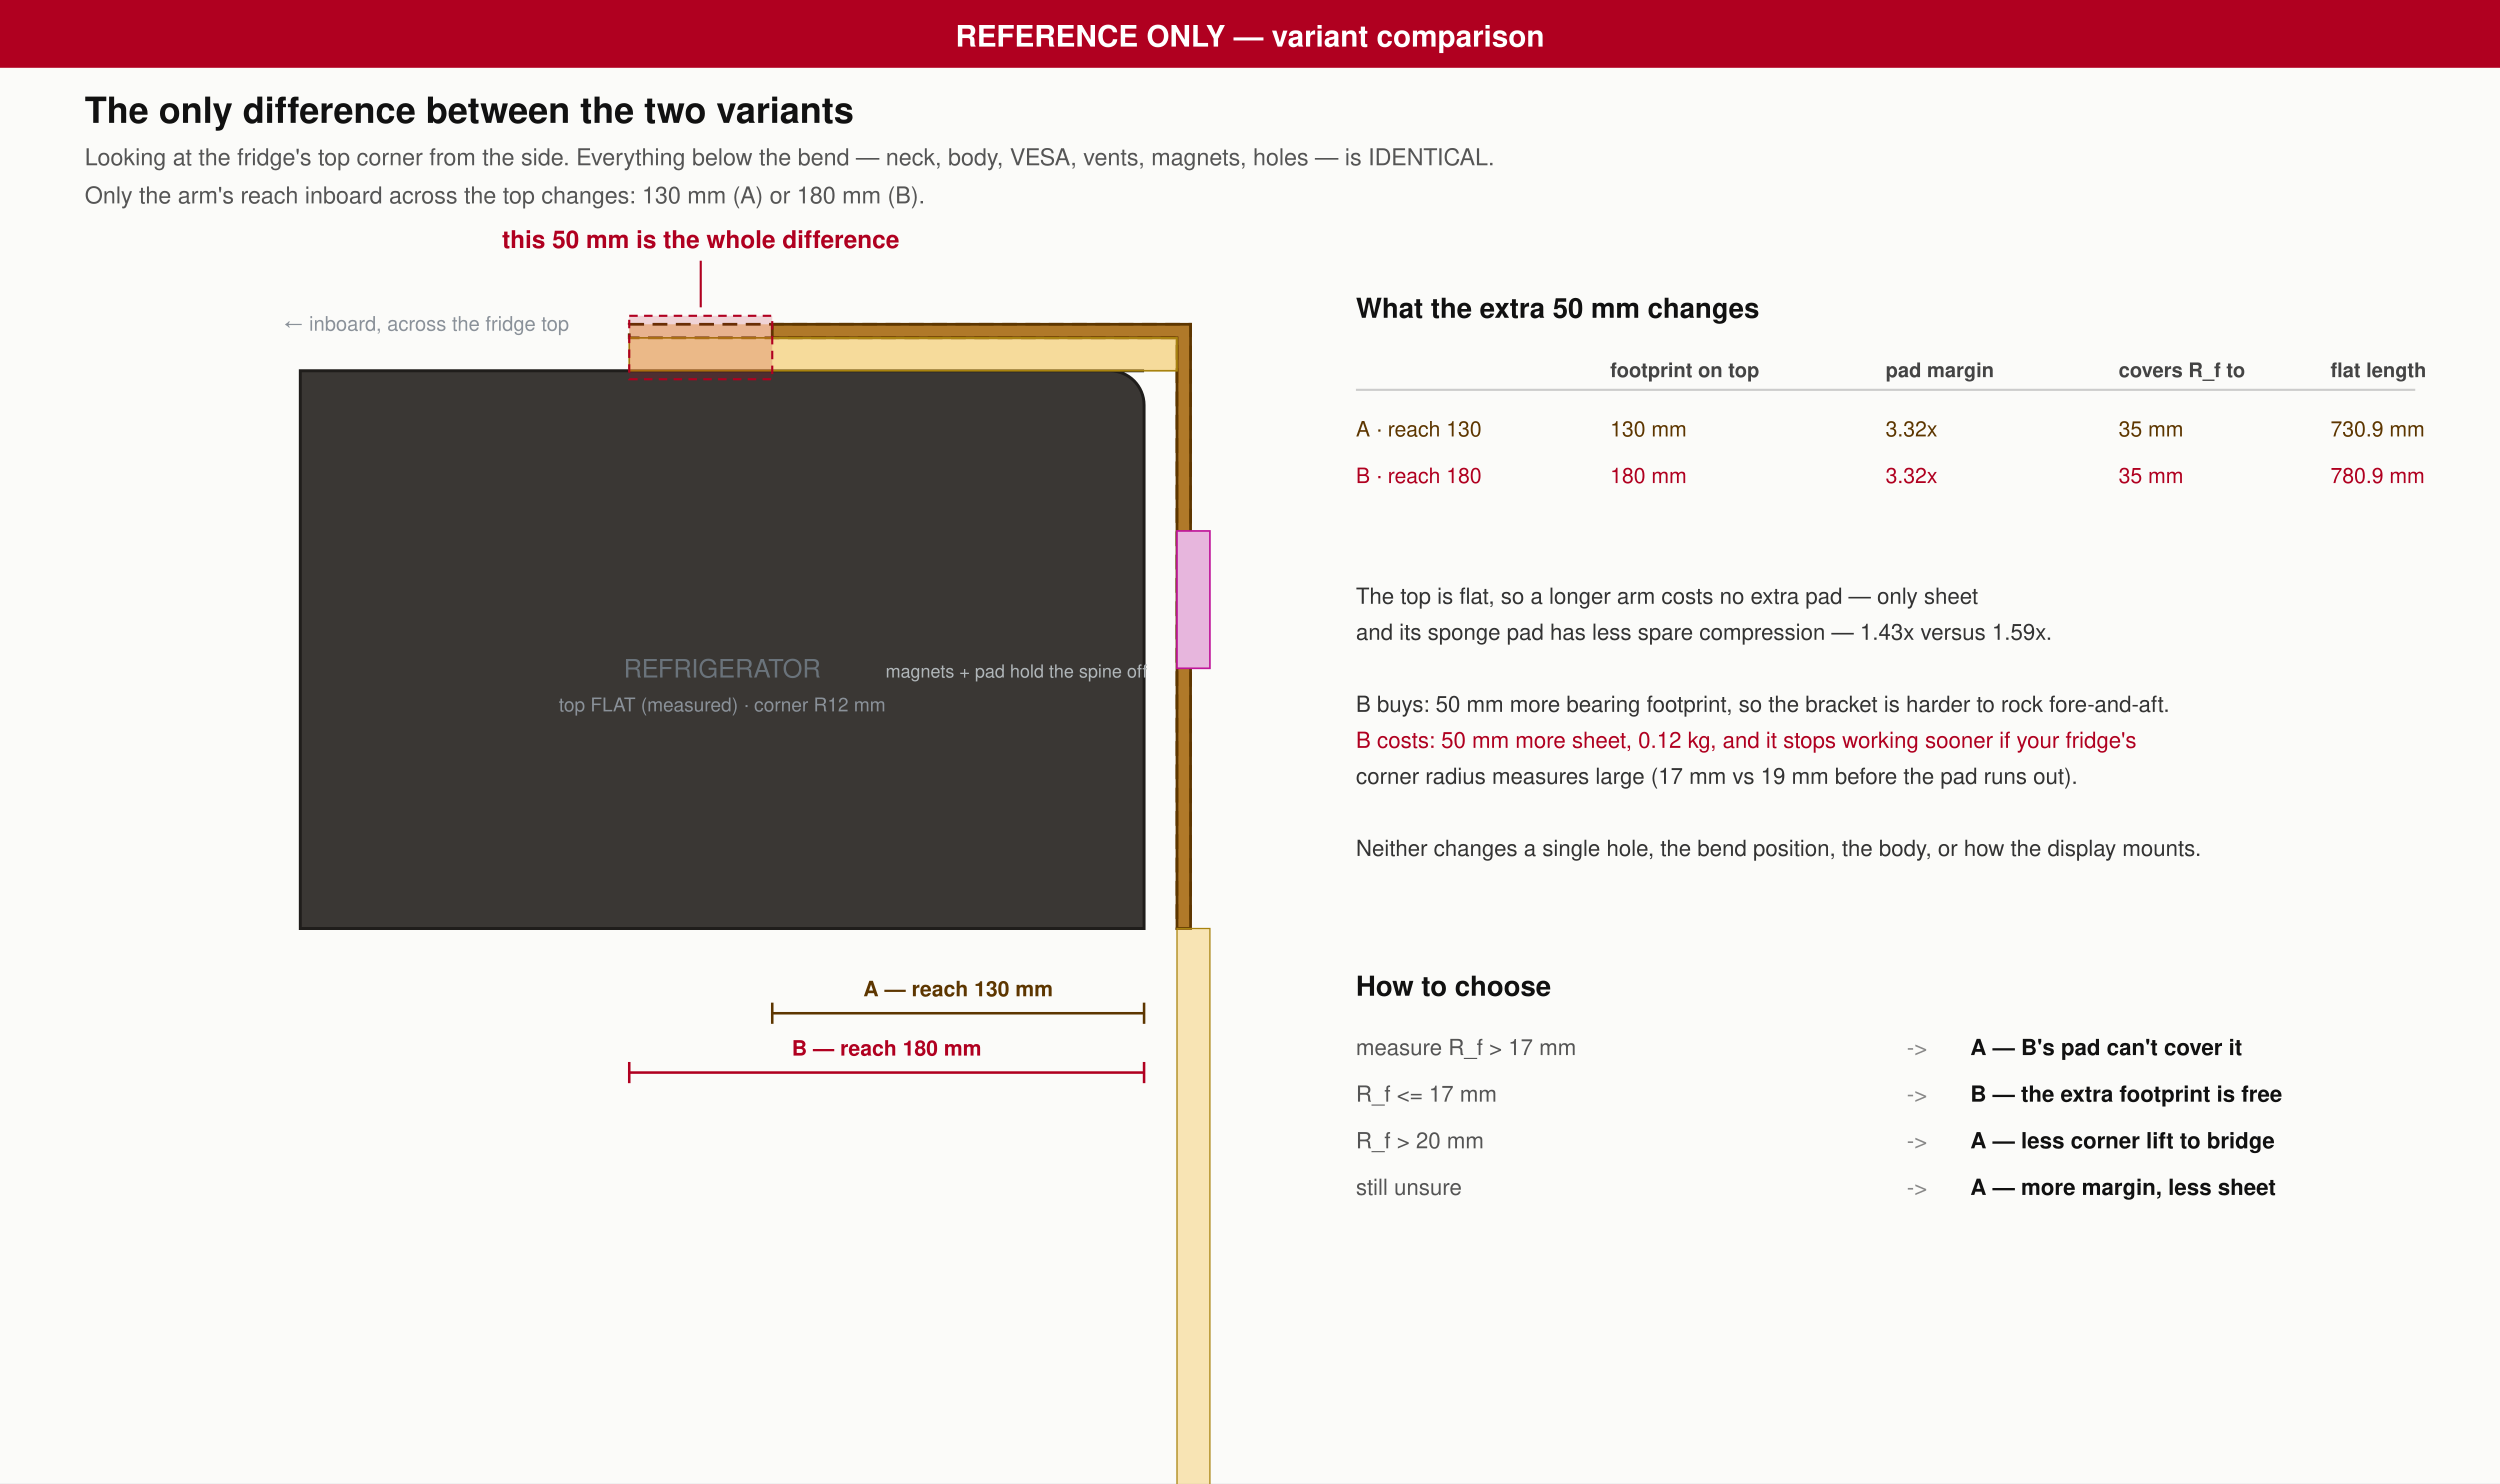
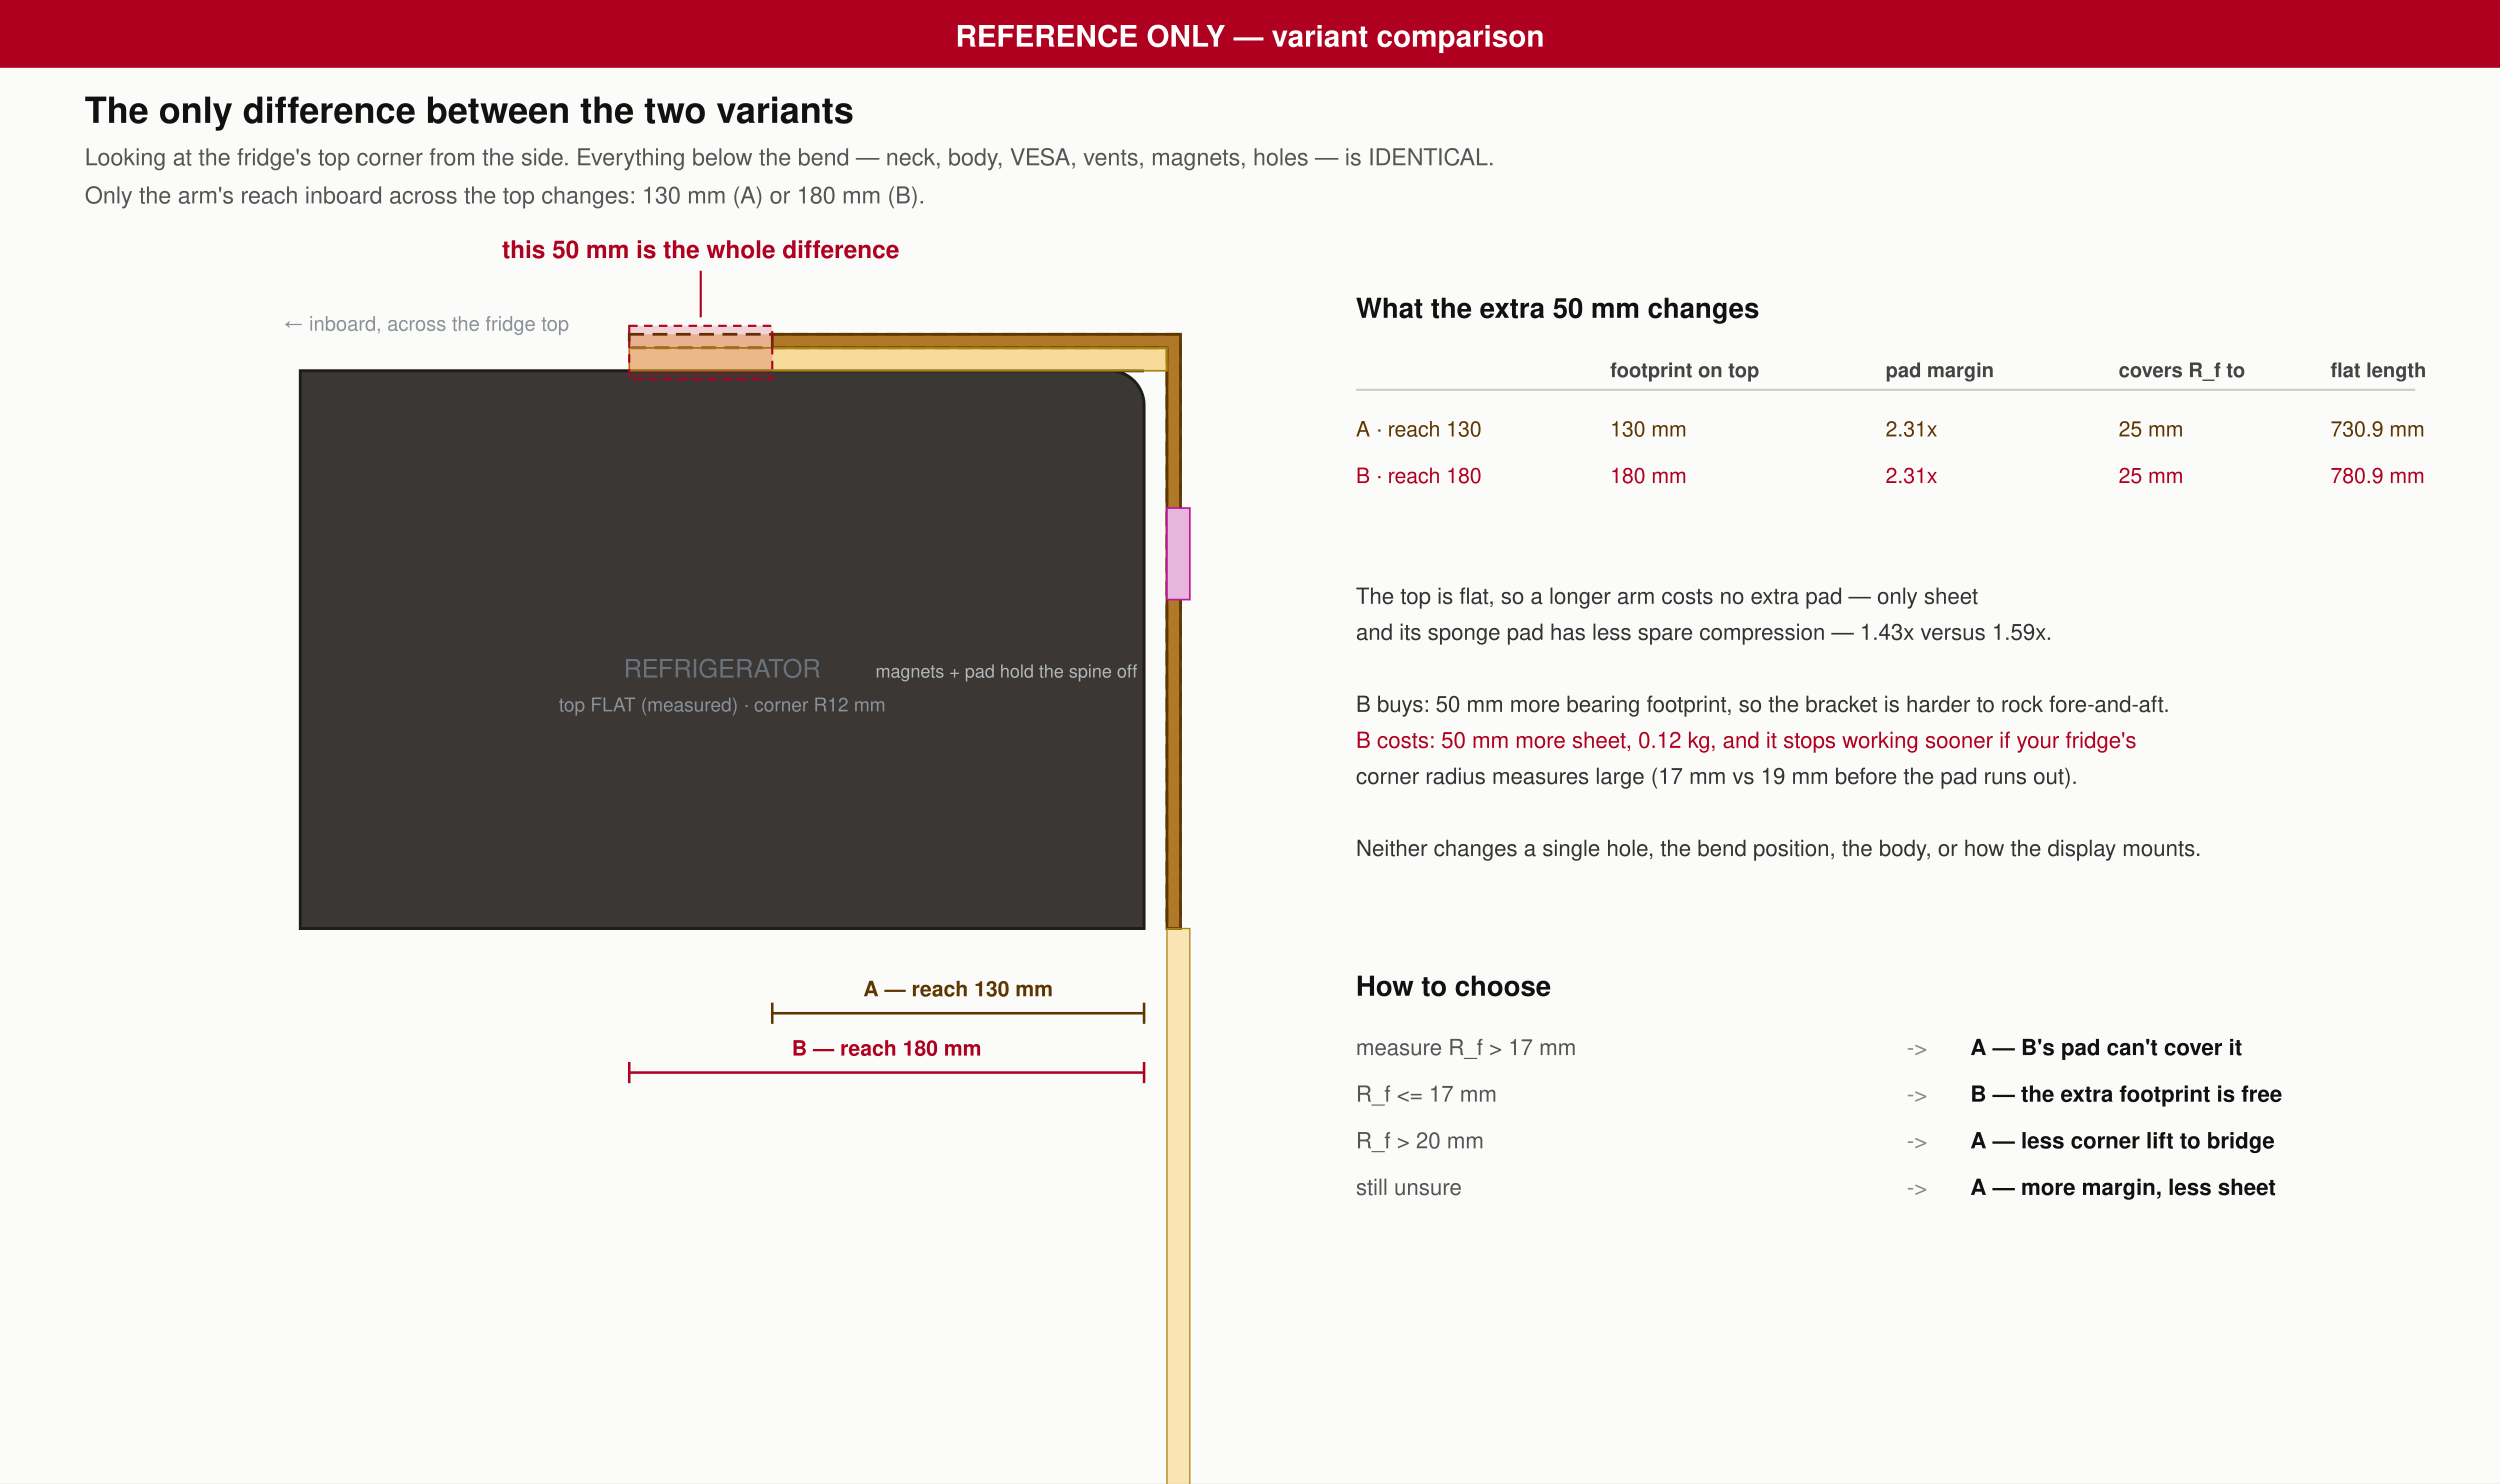
<svg xmlns="http://www.w3.org/2000/svg" width="1180" height="700" viewBox="0 0 1180 700">
  <rect width="1180" height="700" fill="#fbfbf9" />
  <rect x="0" y="0" width="1180" height="32" fill="#b00020" />
  <text x="590.00" y="22.00" font-family="Helvetica,Arial,sans-serif" font-size="14" text-anchor="middle" fill="#fff" font-weight="bold">REFERENCE ONLY — variant comparison</text>
  <text x="40.00" y="58.00" font-family="Helvetica,Arial,sans-serif" font-size="17" text-anchor="start" fill="#111" font-weight="bold">The only difference between the two variants</text>
  <text x="40.00" y="78.00" font-family="Helvetica,Arial,sans-serif" font-size="11" text-anchor="start" fill="#555" font-weight="normal">Looking at the fridge's top corner from the side. Everything below the bend — neck, body, VESA, vents, magnets, holes — is IDENTICAL.</text>
  <text x="40.00" y="96.00" font-family="Helvetica,Arial,sans-serif" font-size="11" text-anchor="start" fill="#555" font-weight="normal">Only the arm's reach inboard across the top changes: 130 mm (A) or 180 mm (B).</text>
  <path d="M 141.75 438.25 L 141.75 175.00 L 540.00,175.00 534.60,175.00 529.20,175.00 523.80,175.00 518.40,175.00 513.00,175.00 507.60,175.00 502.20,175.00 496.80,175.00 491.40,175.00 486.00,175.00 480.60,175.00 475.20,175.00 469.80,175.00 464.40,175.00 459.00,175.00 453.60,175.00 448.20,175.00 442.80,175.00 437.40,175.00 432.00,175.00 426.60,175.00 421.20,175.00 415.80,175.00 410.40,175.00 405.00,175.00 399.60,175.00 394.20,175.00 388.80,175.00 383.40,175.00 378.00,175.00 372.60,175.00 367.20,175.00 361.80,175.00 356.40,175.00 351.00,175.00 345.60,175.00 340.20,175.00 334.80,175.00 329.40,175.00 324.00,175.00 318.60,175.00 313.20,175.00 307.80,175.00 302.40,175.00 297.00,175.00 291.60,175.00 286.20,175.00 280.80,175.00 275.40,175.00 270.00,175.00 264.60,175.00 259.20,175.00 253.80,175.00 248.40,175.00 243.00,175.00 237.60,175.00 232.20,175.00 226.80,175.00 221.40,175.00 216.00,175.00 210.60,175.00 205.20,175.00 199.80,175.00 194.40,175.00 189.00,175.00 183.60,175.00 178.20,175.00 172.80,175.00 167.40,175.00 162.00,175.00 156.60,175.00 151.20,175.00 145.80,175.00 L 523.80 175.00 A 16.20 16.20 0 0 1 540.00 191.20 L 540.00 438.25 Z" fill="#3a3734" stroke="#1f1d1b" stroke-width="1.4" />
  <text x="340.88" y="319.79" font-family="Helvetica,Arial,sans-serif" font-size="12" text-anchor="middle" fill="#6a737b" font-weight="normal">REFRIGERATOR</text>
  <text x="340.88" y="335.79" font-family="Helvetica,Arial,sans-serif" font-size="9" text-anchor="middle" fill="#8a9199" font-weight="normal">top FLAT (measured) · corner R12 mm</text>
  <text x="133.75" y="156.10" font-family="Helvetica,Arial,sans-serif" font-size="9.5" text-anchor="start" fill="#8a9199" font-weight="normal">← inboard, across the fridge top</text>
-   <path d="M 297.00 153.06 L 561.95 153.06 L 561.95 438.25 L 555.54 438.25 L 555.54 159.47 L 297.00 159.47 Z" fill="#e8a33d" fill-opacity="0.45" stroke="#5d3600" stroke-width="1.3" stroke-dasharray="7 4" />
-   <path d="M 364.50 153.06 L 561.95 153.06 L 561.95 438.25 L 555.54 438.25 L 555.54 159.47 L 364.50 159.47 Z" fill="#9a5b00" fill-opacity="0.75" stroke="#5d3600" stroke-width="1.3" />
-   <rect x="297.00" y="159.47" width="258.54" height="15.53" fill="#f2c14e" fill-opacity="0.55" stroke="#a8830f" stroke-width="0.8" />
-   <rect x="555.54" y="438.25" width="15.54" height="263.25" fill="#f2c14e" fill-opacity="0.40" stroke="#a8830f" stroke-width="0.6" />
-   <rect x="555.54" y="250.61" width="15.54" height="64.83" fill="#e7b6dd" stroke="#c0169a" stroke-width="0.8" />
-   <text x="541.54" y="319.79" font-family="Helvetica,Arial,sans-serif" font-size="8.5" text-anchor="end" fill="#b0b6b9" font-weight="normal">magnets + pad hold the spine off</text>
-   <rect x="297.00" y="149.06" width="67.50" height="29.94" fill="#b00020" fill-opacity="0.16" stroke="#b00020" stroke-width="1" stroke-dasharray="4 3" />
-   <line x1="330.75" y1="145.06" x2="330.75" y2="123.06" stroke="#b00020" stroke-width="1" />
-   <text x="330.75" y="117.06" font-family="Helvetica,Arial,sans-serif" font-size="11.5" text-anchor="middle" fill="#b00020" font-weight="bold">this 50 mm is the whole difference</text>
+   <path d="M 297.00 157.79 L 557.21 157.79 L 557.21 438.25 L 550.80 438.25 L 550.80 164.20 L 297.00 164.20 Z" fill="#e8a33d" fill-opacity="0.45" stroke="#5d3600" stroke-width="1.3" stroke-dasharray="7 4" />
+   <path d="M 364.50 157.79 L 557.21 157.79 L 557.21 438.25 L 550.80 438.25 L 550.80 164.20 L 364.50 164.20 Z" fill="#9a5b00" fill-opacity="0.75" stroke="#5d3600" stroke-width="1.3" />
+   <rect x="297.00" y="164.20" width="253.80" height="10.80" fill="#f2c14e" fill-opacity="0.55" stroke="#a8830f" stroke-width="0.8" />
+   <rect x="550.80" y="438.25" width="10.80" height="263.25" fill="#f2c14e" fill-opacity="0.40" stroke="#a8830f" stroke-width="0.6" />
+   <rect x="550.80" y="239.80" width="10.80" height="43.20" fill="#e7b6dd" stroke="#c0169a" stroke-width="0.8" />
+   <text x="536.80" y="319.79" font-family="Helvetica,Arial,sans-serif" font-size="8.5" text-anchor="end" fill="#b0b6b9" font-weight="normal">magnets + pad hold the spine off</text>
+   <rect x="297.00" y="153.79" width="67.50" height="25.21" fill="#b00020" fill-opacity="0.16" stroke="#b00020" stroke-width="1" stroke-dasharray="4 3" />
+   <line x1="330.75" y1="149.79" x2="330.75" y2="127.79" stroke="#b00020" stroke-width="1" />
+   <text x="330.75" y="121.79" font-family="Helvetica,Arial,sans-serif" font-size="11.5" text-anchor="middle" fill="#b00020" font-weight="bold">this 50 mm is the whole difference</text>
  <line x1="540.00" y1="478.25" x2="364.50" y2="478.25" stroke="#5d3600" stroke-width="1.2" />
  <line x1="540.00" y1="473.25" x2="540.00" y2="483.25" stroke="#5d3600" stroke-width="1.2" />
  <line x1="364.50" y1="473.25" x2="364.50" y2="483.25" stroke="#5d3600" stroke-width="1.2" />
  <text x="452.25" y="470.25" font-family="Helvetica,Arial,sans-serif" font-size="10" text-anchor="middle" fill="#5d3600" font-weight="bold">A — reach 130 mm</text>
  <line x1="540.00" y1="506.25" x2="297.00" y2="506.25" stroke="#b00020" stroke-width="1.2" />
  <line x1="540.00" y1="501.25" x2="540.00" y2="511.25" stroke="#b00020" stroke-width="1.2" />
  <line x1="297.00" y1="501.25" x2="297.00" y2="511.25" stroke="#b00020" stroke-width="1.2" />
  <text x="418.50" y="498.25" font-family="Helvetica,Arial,sans-serif" font-size="10" text-anchor="middle" fill="#b00020" font-weight="bold">B — reach 180 mm</text>
  <text x="640.00" y="150.00" font-family="Helvetica,Arial,sans-serif" font-size="13" text-anchor="start" fill="#111" font-weight="bold">What the extra 50 mm changes</text>
  <text x="640.00" y="178.00" font-family="Helvetica,Arial,sans-serif" font-size="9.5" text-anchor="start" fill="#444" font-weight="bold" />
  <text x="760.00" y="178.00" font-family="Helvetica,Arial,sans-serif" font-size="9.5" text-anchor="start" fill="#444" font-weight="bold">footprint on top</text>
  <text x="890.00" y="178.00" font-family="Helvetica,Arial,sans-serif" font-size="9.5" text-anchor="start" fill="#444" font-weight="bold">pad margin</text>
  <text x="1000.00" y="178.00" font-family="Helvetica,Arial,sans-serif" font-size="9.5" text-anchor="start" fill="#444" font-weight="bold">covers R_f to</text>
  <text x="1100.00" y="178.00" font-family="Helvetica,Arial,sans-serif" font-size="9.5" text-anchor="start" fill="#444" font-weight="bold">flat length</text>
  <line x1="640" y1="184" x2="1140" y2="184" stroke="#ccc" />
  <text x="640.00" y="206.00" font-family="Helvetica,Arial,sans-serif" font-size="10" text-anchor="start" fill="#5d3600" font-weight="normal">A · reach 130</text>
  <text x="760.00" y="206.00" font-family="Helvetica,Arial,sans-serif" font-size="10" text-anchor="start" fill="#5d3600" font-weight="normal">130 mm</text>
-   <text x="890.00" y="206.00" font-family="Helvetica,Arial,sans-serif" font-size="10" text-anchor="start" fill="#5d3600" font-weight="normal">3.32x</text>
-   <text x="1000.00" y="206.00" font-family="Helvetica,Arial,sans-serif" font-size="10" text-anchor="start" fill="#5d3600" font-weight="normal">35 mm</text>
+   <text x="890.00" y="206.00" font-family="Helvetica,Arial,sans-serif" font-size="10" text-anchor="start" fill="#5d3600" font-weight="normal">2.31x</text>
+   <text x="1000.00" y="206.00" font-family="Helvetica,Arial,sans-serif" font-size="10" text-anchor="start" fill="#5d3600" font-weight="normal">25 mm</text>
  <text x="1100.00" y="206.00" font-family="Helvetica,Arial,sans-serif" font-size="10" text-anchor="start" fill="#5d3600" font-weight="normal">730.9 mm</text>
  <text x="640.00" y="228.00" font-family="Helvetica,Arial,sans-serif" font-size="10" text-anchor="start" fill="#b00020" font-weight="normal">B · reach 180</text>
  <text x="760.00" y="228.00" font-family="Helvetica,Arial,sans-serif" font-size="10" text-anchor="start" fill="#b00020" font-weight="normal">180 mm</text>
-   <text x="890.00" y="228.00" font-family="Helvetica,Arial,sans-serif" font-size="10" text-anchor="start" fill="#b00020" font-weight="normal">3.32x</text>
-   <text x="1000.00" y="228.00" font-family="Helvetica,Arial,sans-serif" font-size="10" text-anchor="start" fill="#b00020" font-weight="normal">35 mm</text>
+   <text x="890.00" y="228.00" font-family="Helvetica,Arial,sans-serif" font-size="10" text-anchor="start" fill="#b00020" font-weight="normal">2.31x</text>
+   <text x="1000.00" y="228.00" font-family="Helvetica,Arial,sans-serif" font-size="10" text-anchor="start" fill="#b00020" font-weight="normal">25 mm</text>
  <text x="1100.00" y="228.00" font-family="Helvetica,Arial,sans-serif" font-size="10" text-anchor="start" fill="#b00020" font-weight="normal">780.9 mm</text>
  <text x="640.00" y="285.00" font-family="Helvetica,Arial,sans-serif" font-size="10.5" text-anchor="start" fill="#333" font-weight="normal">The top is flat, so a longer arm costs no extra pad — only sheet</text>
  <text x="640.00" y="302.00" font-family="Helvetica,Arial,sans-serif" font-size="10.5" text-anchor="start" fill="#333" font-weight="normal">and its sponge pad has less spare compression — 1.43x versus 1.59x.</text>
  <text x="640.00" y="319.00" font-family="Helvetica,Arial,sans-serif" font-size="10.5" text-anchor="start" fill="#333" font-weight="normal" />
  <text x="640.00" y="336.00" font-family="Helvetica,Arial,sans-serif" font-size="10.5" text-anchor="start" fill="#333" font-weight="normal">B buys: 50 mm more bearing footprint, so the bracket is harder to rock fore-and-aft.</text>
  <text x="640.00" y="353.00" font-family="Helvetica,Arial,sans-serif" font-size="10.5" text-anchor="start" fill="#b00020" font-weight="normal">B costs: 50 mm more sheet, 0.12 kg, and it stops working sooner if your fridge's</text>
  <text x="640.00" y="370.00" font-family="Helvetica,Arial,sans-serif" font-size="10.5" text-anchor="start" fill="#333" font-weight="normal">corner radius measures large (17 mm vs 19 mm before the pad runs out).</text>
  <text x="640.00" y="387.00" font-family="Helvetica,Arial,sans-serif" font-size="10.5" text-anchor="start" fill="#333" font-weight="normal" />
  <text x="640.00" y="404.00" font-family="Helvetica,Arial,sans-serif" font-size="10.5" text-anchor="start" fill="#333" font-weight="normal">Neither changes a single hole, the bend position, the body, or how the display mounts.</text>
  <text x="640.00" y="470.00" font-family="Helvetica,Arial,sans-serif" font-size="13" text-anchor="start" fill="#111" font-weight="bold">How to choose</text>
  <text x="640.00" y="498.00" font-family="Helvetica,Arial,sans-serif" font-size="10.5" text-anchor="start" fill="#555" font-weight="normal">measure R_f &gt; 17 mm</text>
  <text x="900.00" y="498.00" font-family="Helvetica,Arial,sans-serif" font-size="10.5" text-anchor="start" fill="#888" font-weight="normal">-&gt;</text>
  <text x="930.00" y="498.00" font-family="Helvetica,Arial,sans-serif" font-size="10.5" text-anchor="start" fill="#111" font-weight="bold">A — B's pad can't cover it</text>
  <text x="640.00" y="520.00" font-family="Helvetica,Arial,sans-serif" font-size="10.5" text-anchor="start" fill="#555" font-weight="normal">R_f &lt;= 17 mm</text>
  <text x="900.00" y="520.00" font-family="Helvetica,Arial,sans-serif" font-size="10.5" text-anchor="start" fill="#888" font-weight="normal">-&gt;</text>
  <text x="930.00" y="520.00" font-family="Helvetica,Arial,sans-serif" font-size="10.5" text-anchor="start" fill="#111" font-weight="bold">B — the extra footprint is free</text>
  <text x="640.00" y="542.00" font-family="Helvetica,Arial,sans-serif" font-size="10.5" text-anchor="start" fill="#555" font-weight="normal">R_f &gt; 20 mm</text>
  <text x="900.00" y="542.00" font-family="Helvetica,Arial,sans-serif" font-size="10.5" text-anchor="start" fill="#888" font-weight="normal">-&gt;</text>
  <text x="930.00" y="542.00" font-family="Helvetica,Arial,sans-serif" font-size="10.5" text-anchor="start" fill="#111" font-weight="bold">A — less corner lift to bridge</text>
  <text x="640.00" y="564.00" font-family="Helvetica,Arial,sans-serif" font-size="10.5" text-anchor="start" fill="#555" font-weight="normal">still unsure</text>
  <text x="900.00" y="564.00" font-family="Helvetica,Arial,sans-serif" font-size="10.5" text-anchor="start" fill="#888" font-weight="normal">-&gt;</text>
  <text x="930.00" y="564.00" font-family="Helvetica,Arial,sans-serif" font-size="10.5" text-anchor="start" fill="#111" font-weight="bold">A — more margin, less sheet</text>
</svg>
